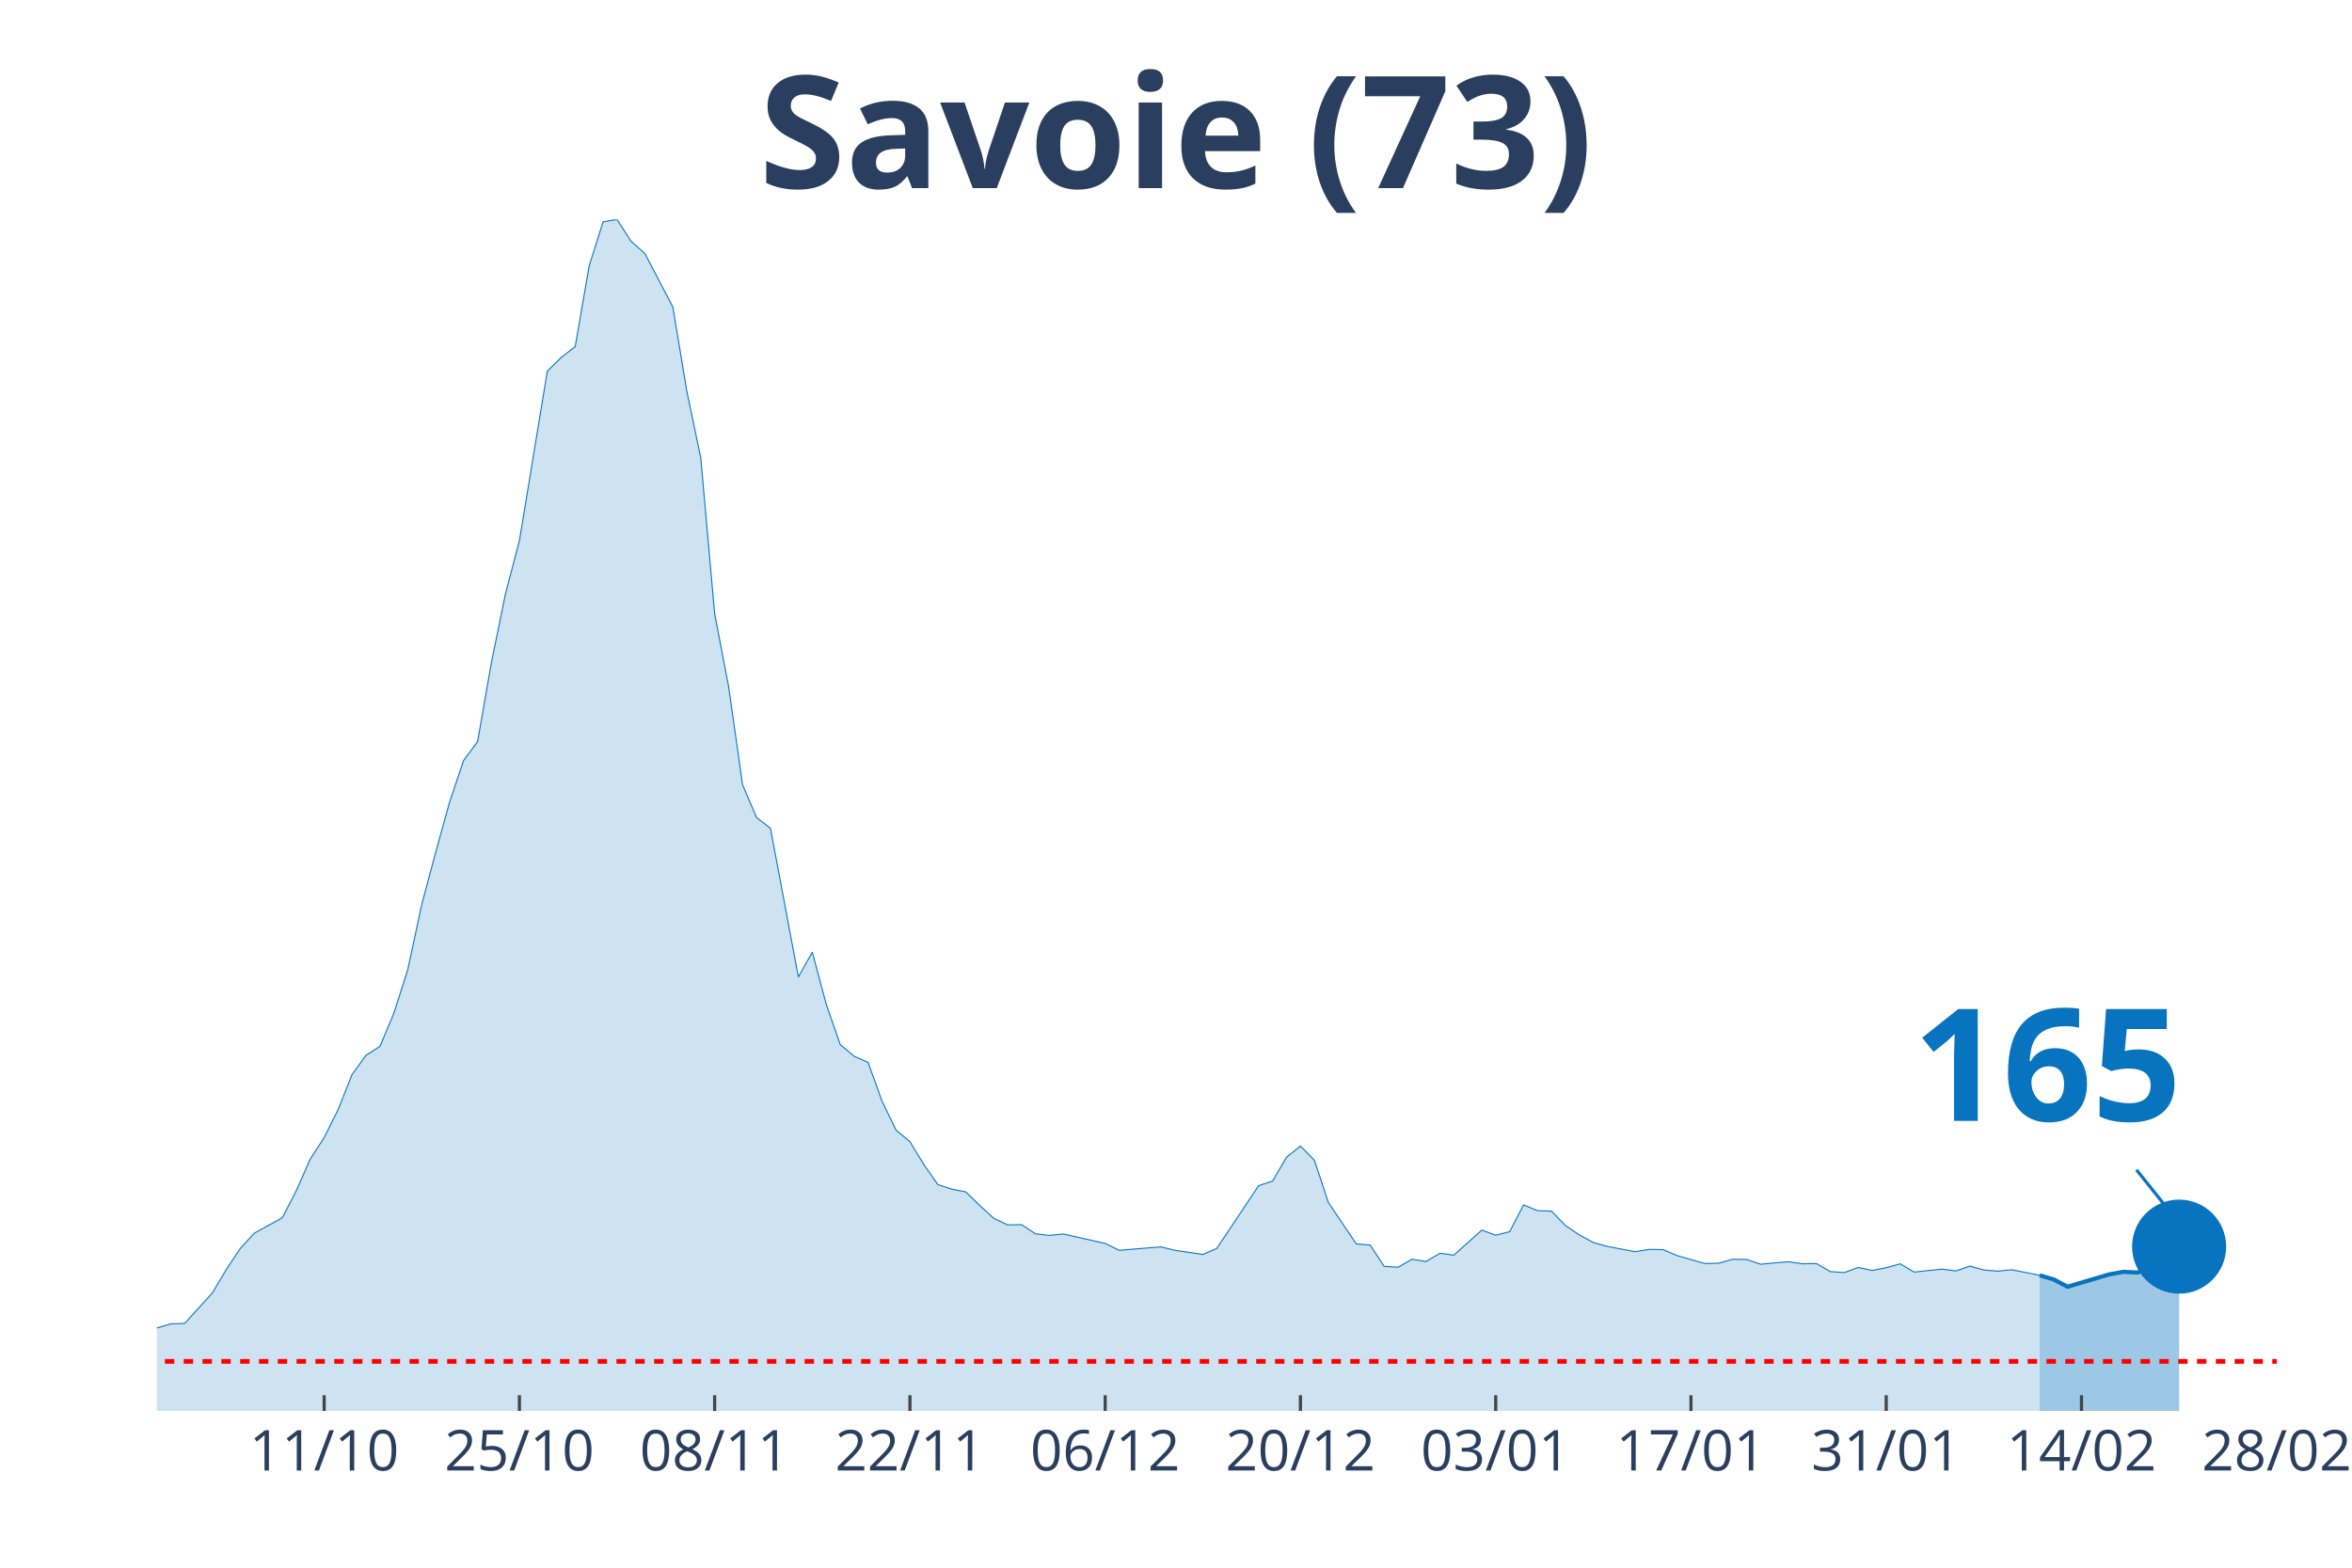
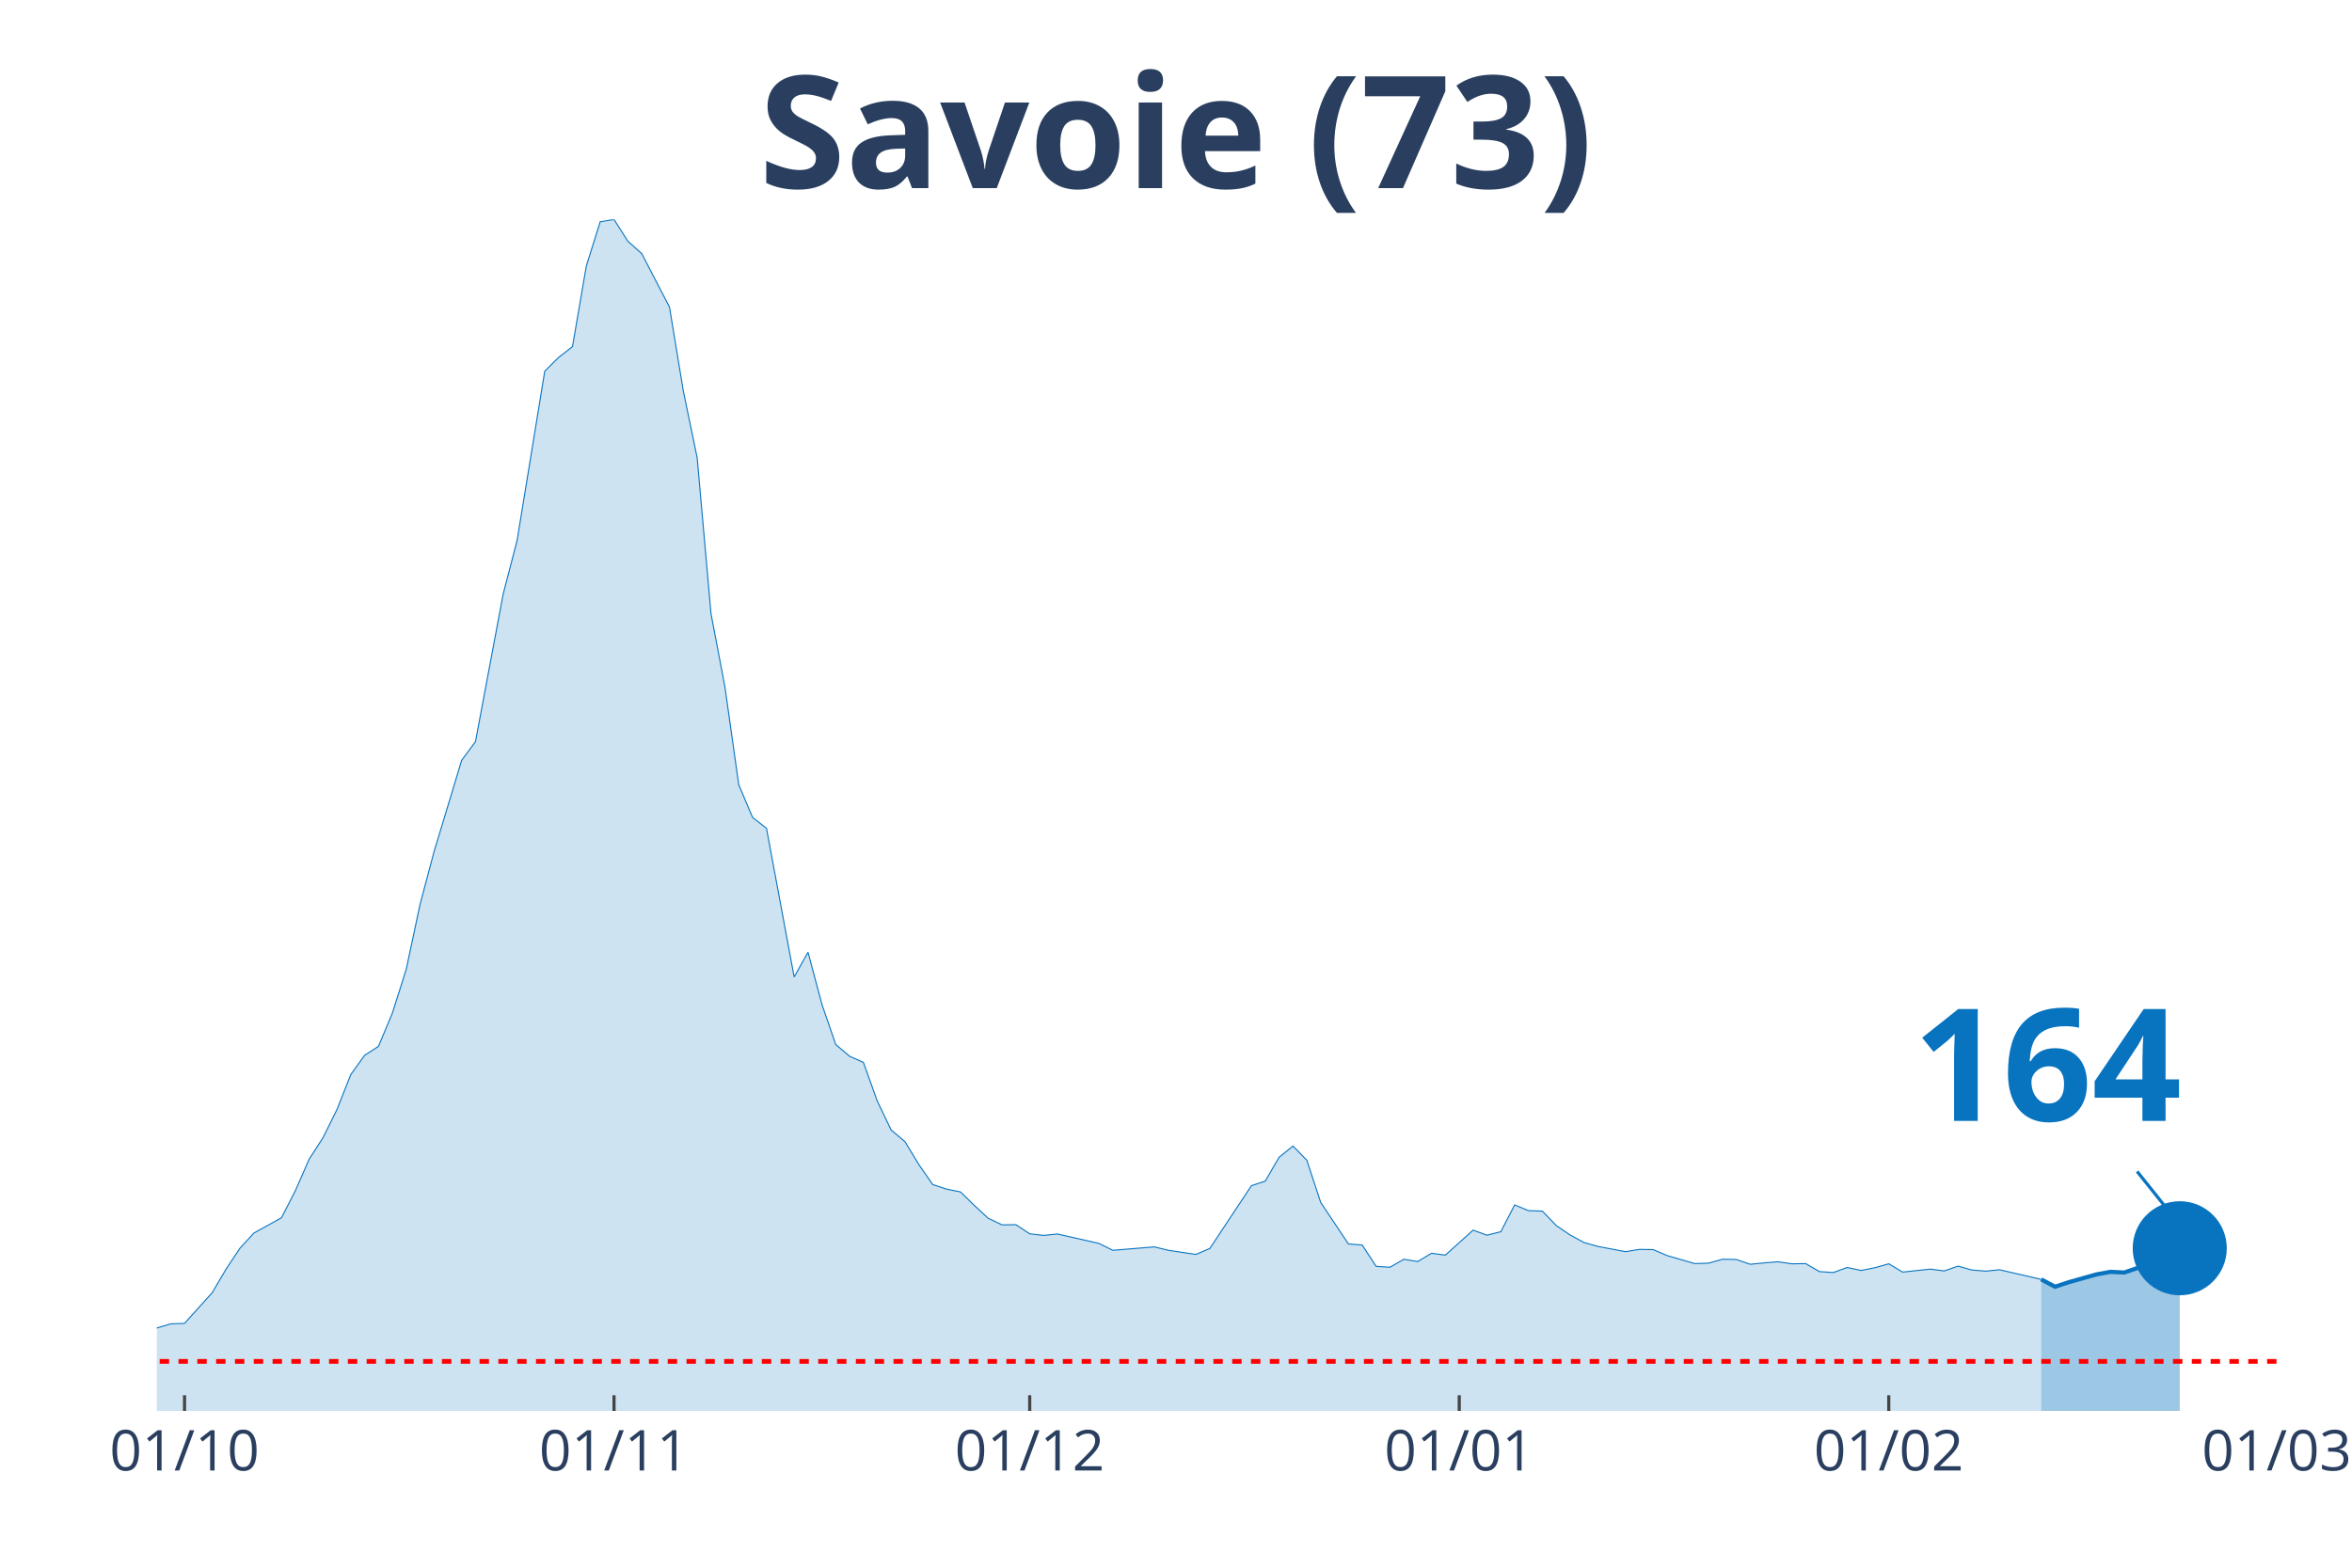
<svg xmlns="http://www.w3.org/2000/svg" class="main-svg" width="1125" height="750" style="" viewBox="0 0 750 500">
  <rect x="0" y="0" width="750" height="500" style="fill: rgb(0, 0, 0); fill-opacity: 0;" />
-   <defs id="defs-1e30ed">
+   <defs id="defs-d87e8c">
    <g class="clips">
-       <clipPath id="clip1e30edxyplot" class="plotclip">
+       <clipPath id="clipd87e8cxyplot" class="plotclip">
        <rect width="676" height="380" />
      </clipPath>
-       <clipPath class="axesclip" id="clip1e30edx">
+       <clipPath class="axesclip" id="clipd87e8cx">
        <rect x="50" y="0" width="676" height="500" />
      </clipPath>
-       <clipPath class="axesclip" id="clip1e30edy">
+       <clipPath class="axesclip" id="clipd87e8cy">
        <rect x="0" y="70" width="750" height="380" />
      </clipPath>
-       <clipPath class="axesclip" id="clip1e30edxy">
+       <clipPath class="axesclip" id="clipd87e8cxy">
        <rect x="50" y="70" width="676" height="380" />
      </clipPath>
    </g>
    <g class="gradients" />
  </defs>
  <g class="bglayer">
    <rect class="bg" x="50" y="70" width="676" height="380" style="fill: rgb(0, 0, 0); fill-opacity: 0; stroke-width: 0;" />
  </g>
  <g class="layer-below">
    <g class="imagelayer" />
    <g class="shapelayer" />
  </g>
  <g class="cartesianlayer">
    <g class="subplot xy">
      <g class="layer-subplot">
        <g class="shapelayer" />
        <g class="imagelayer" />
      </g>
      <g class="gridlayer">
        <g class="x">
-           <path class="xgrid crisp" transform="translate(103.37,0)" d="M0,70v380" style="stroke: rgb(255, 255, 255); stroke-opacity: 1; stroke-width: 1px;" />
-           <path class="xgrid crisp" transform="translate(165.63,0)" d="M0,70v380" style="stroke: rgb(255, 255, 255); stroke-opacity: 1; stroke-width: 1px;" />
-           <path class="xgrid crisp" transform="translate(227.89,0)" d="M0,70v380" style="stroke: rgb(255, 255, 255); stroke-opacity: 1; stroke-width: 1px;" />
-           <path class="xgrid crisp" transform="translate(290.16,0)" d="M0,70v380" style="stroke: rgb(255, 255, 255); stroke-opacity: 1; stroke-width: 1px;" />
-           <path class="xgrid crisp" transform="translate(352.42,0)" d="M0,70v380" style="stroke: rgb(255, 255, 255); stroke-opacity: 1; stroke-width: 1px;" />
-           <path class="xgrid crisp" transform="translate(414.68,0)" d="M0,70v380" style="stroke: rgb(255, 255, 255); stroke-opacity: 1; stroke-width: 1px;" />
-           <path class="xgrid crisp" transform="translate(476.95,0)" d="M0,70v380" style="stroke: rgb(255, 255, 255); stroke-opacity: 1; stroke-width: 1px;" />
-           <path class="xgrid crisp" transform="translate(539.21,0)" d="M0,70v380" style="stroke: rgb(255, 255, 255); stroke-opacity: 1; stroke-width: 1px;" />
-           <path class="xgrid crisp" transform="translate(601.47,0)" d="M0,70v380" style="stroke: rgb(255, 255, 255); stroke-opacity: 1; stroke-width: 1px;" />
-           <path class="xgrid crisp" transform="translate(663.74,0)" d="M0,70v380" style="stroke: rgb(255, 255, 255); stroke-opacity: 1; stroke-width: 1px;" />
+           <path class="xgrid crisp" transform="translate(58.84,0)" d="M0,70v380" style="stroke: rgb(255, 255, 255); stroke-opacity: 1; stroke-width: 1px;" />
+           <path class="xgrid crisp" transform="translate(195.8,0)" d="M0,70v380" style="stroke: rgb(255, 255, 255); stroke-opacity: 1; stroke-width: 1px;" />
+           <path class="xgrid crisp" transform="translate(328.35,0)" d="M0,70v380" style="stroke: rgb(255, 255, 255); stroke-opacity: 1; stroke-width: 1px;" />
+           <path class="xgrid crisp" transform="translate(465.32,0)" d="M0,70v380" style="stroke: rgb(255, 255, 255); stroke-opacity: 1; stroke-width: 1px;" />
+           <path class="xgrid crisp" transform="translate(602.29,0)" d="M0,70v380" style="stroke: rgb(255, 255, 255); stroke-opacity: 1; stroke-width: 1px;" />
        </g>
        <g class="y" />
      </g>
      <g class="zerolinelayer" />
      <path class="xlines-below" />
      <path class="ylines-below" />
      <g class="overlines-below" />
      <g class="xaxislayer-below" />
      <g class="yaxislayer-below" />
      <g class="overaxes-below" />
-       <g class="plot" transform="translate(50, 70)" clip-path="url('#clip1e30edxyplot')">
+       <g class="plot" transform="translate(50, 70)" clip-path="url('#clipd87e8cxyplot')">
        <g class="scatterlayer mlayer">
-           <g class="trace scatter tracef27f10" style="stroke-miterlimit: 2;">
+           <g class="trace scatter trace6391e8" style="stroke-miterlimit: 2;">
            <g class="fills">
              <g>
-                 <path class="js-fill" d="M600.39,380L-604.84,380L-604.84,378.76L-217.92,377.22L-213.47,377.3L-169,374.74L-164.55,374.52L-133.42,367.72L-128.97,367.43L-106.74,369.62L-102.29,369.55L-75.61,363.56L-71.16,362.24L-48.92,359.98L-44.47,360.42L-17.79,358.95L-13.34,357.93L-4.45,356.98L0,353.55L4.45,352.23L8.89,352.08L17.79,342.29L22.24,334.77L26.68,328.12L31.13,323.29L40.03,318.4L44.47,309.77L48.92,299.69L53.37,292.82L57.82,283.9L62.26,272.72L66.71,266.58L71.16,263.73L75.61,253.14L80.05,239.18L84.5,218.43L88.95,201.77L93.39,185.76L97.84,172.53L102.29,166.54L106.74,141.11L111.18,119.41L115.63,102.45L124.53,48.38L128.97,43.99L133.42,40.56L137.87,14.83L142.32,0.73L146.76,0L151.21,6.94L155.66,10.89L164.55,27.92L169,54.73L173.45,76L177.89,125.77L182.34,149L186.79,180.28L191.24,190.73L195.68,194.17L204.58,241.59L209.03,233.7L213.47,250.29L217.92,263.15L222.37,266.88L226.82,268.85L231.26,281.2L235.71,290.41L240.16,294.13L244.61,301.44L249.05,307.8L253.5,309.26L257.95,310.14L262.39,314.45L266.84,318.54L271.29,320.66L275.74,320.59L280.18,323.51L284.63,324.02L289.08,323.58L302.42,326.58L306.87,328.77L320.21,327.68L324.66,328.77L333.55,330.09L338,328.19L351.34,308.17L355.79,306.7L360.24,299.1L364.68,295.52L369.13,300.05L373.58,313.5L382.47,326.73L386.92,327.09L391.37,333.89L395.82,334.18L400.26,331.62L404.71,332.35L409.16,329.72L413.61,330.31L422.5,322.34L426.95,323.95L431.39,322.85L435.84,314.3L440.29,316.13L444.74,316.28L449.18,320.88L453.63,323.88L458.08,326.29L462.53,327.53L471.42,329.21L475.87,328.48L480.32,328.55L484.76,330.45L493.66,333.01L498.11,332.87L502.55,331.62L507,331.7L511.45,333.23L515.89,332.79L520.34,332.43L524.79,333.08L529.24,333.01L533.68,335.57L538.13,335.86L542.58,334.25L547.03,335.2L551.47,334.33L555.92,333.08L560.37,335.72L569.26,334.77L573.71,335.35L578.16,333.82L582.61,335.06L587.05,335.42L591.5,334.98L600.39,336.74" style="fill: rgb(8, 115, 191); fill-opacity: 0.2; stroke-width: 0;" />
+                 <path class="js-fill" d="M600.89,380L-600.89,380L-600.89,378.76L-216.5,377.22L-212.08,377.3L-167.9,374.74L-163.48,374.52L-132.55,367.72L-128.13,367.43L-106.04,369.62L-101.62,369.55L-75.11,363.56L-70.69,362.24L-48.6,359.98L-44.18,360.42L-17.67,358.95L-13.25,357.93L-4.42,356.98L0,353.55L4.42,352.23L8.84,352.08L17.67,342.29L22.09,334.77L26.51,328.12L30.93,323.29L39.76,318.4L44.18,309.77L48.6,299.69L53.02,292.82L57.44,283.9L61.86,272.72L66.27,266.58L70.69,263.73L75.11,253.14L79.53,239.18L83.95,218.43L88.37,201.77L97.2,172.53L101.62,166.54L110.46,119.41L114.88,102.45L123.71,48.38L128.13,43.99L132.55,40.56L136.97,14.83L141.39,0.73L145.8,0L150.22,6.94L154.64,10.89L163.48,27.92L167.9,54.73L172.31,76L176.73,125.77L181.15,149L185.57,180.28L189.99,190.73L194.41,194.17L203.24,241.59L207.66,233.7L212.08,250.29L216.5,263.15L220.92,266.88L225.33,268.85L229.75,281.2L234.17,290.41L238.59,294.13L243.01,301.44L247.42,307.8L251.84,309.26L256.26,310.14L260.68,314.45L265.1,318.54L269.52,320.66L273.93,320.59L278.35,323.51L282.77,324.02L287.19,323.58L300.44,326.58L304.86,328.77L318.12,327.68L322.54,328.77L331.37,330.09L335.79,328.19L349.05,308.17L353.46,306.7L357.88,299.1L362.3,295.52L366.72,300.05L371.14,313.5L379.97,326.73L384.39,327.09L388.81,333.89L393.23,334.18L397.65,331.62L402.07,332.35L406.48,329.72L410.9,330.31L419.74,322.34L424.16,323.95L428.58,322.85L432.99,314.3L437.41,316.13L441.83,316.28L446.25,320.88L450.67,323.88L455.08,326.29L459.5,327.53L468.34,329.21L472.76,328.48L477.18,328.55L481.59,330.45L490.43,333.01L494.85,332.87L499.27,331.62L503.69,331.7L508.1,333.23L512.52,332.79L516.94,332.43L521.36,333.08L525.78,333.01L530.2,335.57L534.61,335.86L539.03,334.25L543.45,335.2L547.87,334.33L552.29,333.08L556.71,335.72L565.54,334.77L569.96,335.35L574.38,333.82L578.8,335.06L583.22,335.42L587.63,334.98L600.89,338.05" style="fill: rgb(8, 115, 191); fill-opacity: 0.2; stroke-width: 0;" />
              </g>
            </g>
            <g class="errorbars" />
            <g class="lines">
-               <path class="js-line" d="M-604.84,378.76L-217.92,377.22L-213.47,377.3L-169,374.74L-164.55,374.52L-133.42,367.72L-128.97,367.43L-106.74,369.62L-102.29,369.55L-75.61,363.56L-71.16,362.24L-48.92,359.98L-44.47,360.42L-17.79,358.95L-13.34,357.93L-4.45,356.98L0,353.55L4.45,352.23L8.89,352.08L17.79,342.29L22.24,334.77L26.68,328.12L31.13,323.29L40.03,318.4L44.47,309.77L48.92,299.69L53.37,292.82L57.82,283.9L62.26,272.72L66.71,266.58L71.16,263.73L75.61,253.14L80.05,239.18L84.5,218.43L88.95,201.77L93.39,185.76L97.84,172.53L102.29,166.54L106.74,141.11L111.18,119.41L115.63,102.45L124.53,48.38L128.97,43.99L133.42,40.56L137.87,14.83L142.32,0.73L146.76,0L151.21,6.94L155.66,10.89L164.55,27.92L169,54.73L173.45,76L177.89,125.77L182.34,149L186.79,180.28L191.24,190.73L195.68,194.17L204.58,241.59L209.03,233.7L213.47,250.29L217.92,263.15L222.37,266.88L226.82,268.85L231.26,281.2L235.71,290.41L240.16,294.13L244.61,301.44L249.05,307.8L253.5,309.26L257.95,310.14L262.39,314.45L266.84,318.54L271.29,320.66L275.74,320.59L280.18,323.51L284.63,324.02L289.08,323.58L302.42,326.58L306.87,328.77L320.21,327.68L324.66,328.77L333.55,330.09L338,328.19L351.34,308.17L355.79,306.7L360.24,299.1L364.68,295.52L369.13,300.05L373.58,313.5L382.47,326.73L386.92,327.09L391.37,333.89L395.82,334.18L400.26,331.62L404.71,332.35L409.16,329.72L413.61,330.31L422.5,322.34L426.95,323.95L431.39,322.85L435.84,314.3L440.29,316.13L444.74,316.28L449.18,320.88L453.63,323.88L458.08,326.29L462.53,327.53L471.42,329.21L475.87,328.48L480.32,328.55L484.76,330.45L493.66,333.01L498.11,332.87L502.55,331.62L507,331.7L511.45,333.23L515.89,332.79L520.34,332.43L524.79,333.08L529.24,333.01L533.68,335.57L538.13,335.86L542.58,334.25L547.03,335.2L551.47,334.33L555.92,333.08L560.37,335.72L569.26,334.77L573.71,335.35L578.16,333.82L582.61,335.06L587.05,335.42L591.5,334.98L600.39,336.74" style="vector-effect: non-scaling-stroke; fill: none; stroke: rgb(8, 115, 191); stroke-opacity: 1; stroke-width: 0.5px; opacity: 1;" />
+               <path class="js-line" d="M-600.89,378.76L-216.5,377.22L-212.08,377.3L-167.9,374.74L-163.48,374.52L-132.55,367.72L-128.13,367.43L-106.04,369.62L-101.62,369.55L-75.11,363.56L-70.69,362.24L-48.6,359.98L-44.18,360.42L-17.67,358.95L-13.25,357.93L-4.42,356.98L0,353.55L4.42,352.23L8.84,352.08L17.67,342.29L22.09,334.77L26.51,328.12L30.93,323.29L39.76,318.4L44.18,309.77L48.6,299.69L53.02,292.82L57.44,283.9L61.86,272.72L66.27,266.58L70.69,263.73L75.11,253.14L79.53,239.18L83.95,218.43L88.37,201.77L97.2,172.53L101.62,166.54L110.46,119.41L114.88,102.45L123.71,48.38L128.13,43.99L132.55,40.56L136.97,14.83L141.39,0.73L145.8,0L150.22,6.94L154.64,10.89L163.48,27.92L167.9,54.73L172.31,76L176.73,125.77L181.15,149L185.57,180.28L189.99,190.73L194.41,194.17L203.24,241.59L207.66,233.7L212.08,250.29L216.5,263.15L220.92,266.88L225.33,268.85L229.75,281.2L234.17,290.41L238.59,294.13L243.01,301.44L247.42,307.8L251.84,309.26L256.26,310.14L260.68,314.45L265.1,318.54L269.52,320.66L273.93,320.59L278.35,323.51L282.77,324.02L287.19,323.58L300.44,326.58L304.86,328.77L318.12,327.68L322.54,328.77L331.37,330.09L335.79,328.19L349.05,308.17L353.46,306.7L357.88,299.1L362.3,295.52L366.72,300.05L371.14,313.5L379.97,326.73L384.39,327.09L388.81,333.89L393.23,334.18L397.65,331.62L402.07,332.35L406.48,329.72L410.9,330.31L419.74,322.34L424.16,323.95L428.58,322.85L432.99,314.3L437.41,316.13L441.83,316.28L446.25,320.88L450.67,323.88L455.08,326.29L459.5,327.53L468.34,329.21L472.76,328.48L477.18,328.55L481.59,330.45L490.43,333.01L494.85,332.87L499.27,331.62L503.69,331.7L508.1,333.23L512.52,332.79L516.94,332.43L521.36,333.08L525.78,333.01L530.2,335.57L534.61,335.86L539.03,334.25L543.45,335.2L547.87,334.33L552.29,333.08L556.71,335.72L565.54,334.77L569.96,335.35L574.38,333.82L578.8,335.06L583.22,335.42L587.63,334.98L600.89,338.05" style="vector-effect: non-scaling-stroke; fill: none; stroke: rgb(8, 115, 191); stroke-opacity: 1; stroke-width: 0.5px; opacity: 1;" />
            </g>
            <g class="points" />
            <g class="text" />
          </g>
-           <g class="trace scatter trace859218" style="stroke-miterlimit: 2;">
+           <g class="trace scatter traced8c7b0" style="stroke-miterlimit: 2;">
            <g class="fills">
              <g>
-                 <path class="js-fill" d="M644.87,380L600.39,380L600.39,336.74L604.84,338.05L609.29,340.39L622.63,336.45L627.08,335.64L631.53,335.86L635.97,334.4L640.42,329.58L644.87,327.6" style="fill: rgb(8, 115, 191); fill-opacity: 0.4; stroke-width: 0;" />
+                 <path class="js-fill" d="M645.07,380L600.89,380L600.89,338.05L605.31,340.39L609.73,338.93L618.56,336.45L622.98,335.64L627.4,335.86L631.82,334.33L636.24,329.5L640.65,327.53L645.07,328.12" style="fill: rgb(8, 115, 191); fill-opacity: 0.4; stroke-width: 0;" />
              </g>
            </g>
            <g class="errorbars" />
            <g class="lines">
-               <path class="js-line" d="M600.39,336.74L604.84,338.05L609.29,340.39L622.63,336.45L627.08,335.64L631.53,335.86L635.97,334.4L640.42,329.58L644.87,327.6" style="vector-effect: non-scaling-stroke; fill: none; stroke: rgb(8, 115, 191); stroke-opacity: 1; stroke-width: 2px; opacity: 1;" />
+               <path class="js-line" d="M600.89,338.05L605.31,340.39L609.73,338.93L618.56,336.45L622.98,335.64L627.4,335.86L631.82,334.33L636.24,329.5L640.65,327.53L645.07,328.12" style="vector-effect: non-scaling-stroke; fill: none; stroke: rgb(8, 115, 191); stroke-opacity: 1; stroke-width: 2px; opacity: 1;" />
            </g>
            <g class="points" />
            <g class="text" />
          </g>
-           <g class="trace scatter tracef39f19" style="stroke-miterlimit: 2; opacity: 1;">
+           <g class="trace scatter traceeb854d" style="stroke-miterlimit: 2; opacity: 1;">
            <g class="fills" />
            <g class="errorbars" />
            <g class="lines" />
            <g class="points">
-               <path class="point" transform="translate(644.87,327.6)" d="M15,0A15,15 0 1,1 0,-15A15,15 0 0,1 15,0Z" style="opacity: 1; stroke-width: 0px; fill: rgb(8, 115, 191); fill-opacity: 1;" />
+               <path class="point" transform="translate(645.07,328.12)" d="M15,0A15,15 0 1,1 0,-15A15,15 0 0,1 15,0Z" style="opacity: 1; stroke-width: 0px; fill: rgb(8, 115, 191); fill-opacity: 1;" />
            </g>
            <g class="text" />
          </g>
        </g>
      </g>
      <g class="overplot" />
      <path class="xlines-above crisp" style="fill: none; stroke-width: 1px; stroke: rgb(0, 0, 0); stroke-opacity: 0;" d="" />
      <path class="ylines-above crisp" style="fill: none;" d="M0,0" />
      <g class="overlines-above" />
      <g class="xaxislayer-above">
-         <path class="xtick ticks crisp" d="M0,450v-5" transform="translate(103.37,0)" style="stroke: rgb(68, 68, 68); stroke-opacity: 1; stroke-width: 1px;" />
-         <path class="xtick ticks crisp" d="M0,450v-5" transform="translate(165.63,0)" style="stroke: rgb(68, 68, 68); stroke-opacity: 1; stroke-width: 1px;" />
-         <path class="xtick ticks crisp" d="M0,450v-5" transform="translate(227.89,0)" style="stroke: rgb(68, 68, 68); stroke-opacity: 1; stroke-width: 1px;" />
-         <path class="xtick ticks crisp" d="M0,450v-5" transform="translate(290.16,0)" style="stroke: rgb(68, 68, 68); stroke-opacity: 1; stroke-width: 1px;" />
-         <path class="xtick ticks crisp" d="M0,450v-5" transform="translate(352.42,0)" style="stroke: rgb(68, 68, 68); stroke-opacity: 1; stroke-width: 1px;" />
-         <path class="xtick ticks crisp" d="M0,450v-5" transform="translate(414.68,0)" style="stroke: rgb(68, 68, 68); stroke-opacity: 1; stroke-width: 1px;" />
-         <path class="xtick ticks crisp" d="M0,450v-5" transform="translate(476.95,0)" style="stroke: rgb(68, 68, 68); stroke-opacity: 1; stroke-width: 1px;" />
-         <path class="xtick ticks crisp" d="M0,450v-5" transform="translate(539.21,0)" style="stroke: rgb(68, 68, 68); stroke-opacity: 1; stroke-width: 1px;" />
-         <path class="xtick ticks crisp" d="M0,450v-5" transform="translate(601.47,0)" style="stroke: rgb(68, 68, 68); stroke-opacity: 1; stroke-width: 1px;" />
-         <path class="xtick ticks crisp" d="M0,450v-5" transform="translate(663.74,0)" style="stroke: rgb(68, 68, 68); stroke-opacity: 1; stroke-width: 1px;" />
+         <path class="xtick ticks crisp" d="M0,450v-5" transform="translate(58.84,0)" style="stroke: rgb(68, 68, 68); stroke-opacity: 1; stroke-width: 1px;" />
+         <path class="xtick ticks crisp" d="M0,450v-5" transform="translate(195.8,0)" style="stroke: rgb(68, 68, 68); stroke-opacity: 1; stroke-width: 1px;" />
+         <path class="xtick ticks crisp" d="M0,450v-5" transform="translate(328.35,0)" style="stroke: rgb(68, 68, 68); stroke-opacity: 1; stroke-width: 1px;" />
+         <path class="xtick ticks crisp" d="M0,450v-5" transform="translate(465.32,0)" style="stroke: rgb(68, 68, 68); stroke-opacity: 1; stroke-width: 1px;" />
+         <path class="xtick ticks crisp" d="M0,450v-5" transform="translate(602.29,0)" style="stroke: rgb(68, 68, 68); stroke-opacity: 1; stroke-width: 1px;" />
        <g class="xtick">
-           <text text-anchor="middle" x="0" y="469" transform="translate(103.37,0)" style="font-family: 'Open Sans', verdana, arial, sans-serif; font-size: 18px; fill: rgb(42, 63, 95); fill-opacity: 1; white-space: pre;">11/10</text>
+           <text text-anchor="middle" x="0" y="469" transform="translate(58.84,0)" style="font-family: 'Open Sans', verdana, arial, sans-serif; font-size: 18px; fill: rgb(42, 63, 95); fill-opacity: 1; white-space: pre;">01/10</text>
        </g>
        <g class="xtick">
-           <text text-anchor="middle" x="0" y="469" transform="translate(165.63,0)" style="font-family: 'Open Sans', verdana, arial, sans-serif; font-size: 18px; fill: rgb(42, 63, 95); fill-opacity: 1; white-space: pre;">25/10</text>
+           <text text-anchor="middle" x="0" y="469" transform="translate(195.8,0)" style="font-family: 'Open Sans', verdana, arial, sans-serif; font-size: 18px; fill: rgb(42, 63, 95); fill-opacity: 1; white-space: pre;">01/11</text>
        </g>
        <g class="xtick">
-           <text text-anchor="middle" x="0" y="469" transform="translate(227.89,0)" style="font-family: 'Open Sans', verdana, arial, sans-serif; font-size: 18px; fill: rgb(42, 63, 95); fill-opacity: 1; white-space: pre;">08/11</text>
+           <text text-anchor="middle" x="0" y="469" transform="translate(328.35,0)" style="font-family: 'Open Sans', verdana, arial, sans-serif; font-size: 18px; fill: rgb(42, 63, 95); fill-opacity: 1; white-space: pre;">01/12</text>
        </g>
        <g class="xtick">
-           <text text-anchor="middle" x="0" y="469" transform="translate(290.16,0)" style="font-family: 'Open Sans', verdana, arial, sans-serif; font-size: 18px; fill: rgb(42, 63, 95); fill-opacity: 1; white-space: pre;">22/11</text>
+           <text text-anchor="middle" x="0" y="469" transform="translate(465.32,0)" style="font-family: 'Open Sans', verdana, arial, sans-serif; font-size: 18px; fill: rgb(42, 63, 95); fill-opacity: 1; white-space: pre;">01/01</text>
        </g>
        <g class="xtick">
-           <text text-anchor="middle" x="0" y="469" transform="translate(352.42,0)" style="font-family: 'Open Sans', verdana, arial, sans-serif; font-size: 18px; fill: rgb(42, 63, 95); fill-opacity: 1; white-space: pre;">06/12</text>
+           <text text-anchor="middle" x="0" y="469" transform="translate(602.29,0)" style="font-family: 'Open Sans', verdana, arial, sans-serif; font-size: 18px; fill: rgb(42, 63, 95); fill-opacity: 1; white-space: pre;">01/02</text>
        </g>
        <g class="xtick">
-           <text text-anchor="middle" x="0" y="469" transform="translate(414.68,0)" style="font-family: 'Open Sans', verdana, arial, sans-serif; font-size: 18px; fill: rgb(42, 63, 95); fill-opacity: 1; white-space: pre;">20/12</text>
-         </g>
-         <g class="xtick">
-           <text text-anchor="middle" x="0" y="469" transform="translate(476.95,0)" style="font-family: 'Open Sans', verdana, arial, sans-serif; font-size: 18px; fill: rgb(42, 63, 95); fill-opacity: 1; white-space: pre;">03/01</text>
-         </g>
-         <g class="xtick">
-           <text text-anchor="middle" x="0" y="469" transform="translate(539.21,0)" style="font-family: 'Open Sans', verdana, arial, sans-serif; font-size: 18px; fill: rgb(42, 63, 95); fill-opacity: 1; white-space: pre;">17/01</text>
-         </g>
-         <g class="xtick">
-           <text text-anchor="middle" x="0" y="469" transform="translate(601.47,0)" style="font-family: 'Open Sans', verdana, arial, sans-serif; font-size: 18px; fill: rgb(42, 63, 95); fill-opacity: 1; white-space: pre;">31/01</text>
-         </g>
-         <g class="xtick">
-           <text text-anchor="middle" x="0" y="469" transform="translate(663.74,0)" style="font-family: 'Open Sans', verdana, arial, sans-serif; font-size: 18px; fill: rgb(42, 63, 95); fill-opacity: 1; white-space: pre;">14/02</text>
-         </g>
-         <g class="xtick">
-           <text text-anchor="middle" x="0" y="469" transform="translate(726,0)" style="font-family: 'Open Sans', verdana, arial, sans-serif; font-size: 18px; fill: rgb(42, 63, 95); fill-opacity: 1; white-space: pre;">28/02</text>
+           <text text-anchor="middle" x="0" y="469" transform="translate(726,0)" style="font-family: 'Open Sans', verdana, arial, sans-serif; font-size: 18px; fill: rgb(42, 63, 95); fill-opacity: 1; white-space: pre;">01/03</text>
        </g>
      </g>
      <g class="yaxislayer-above" />
      <g class="overaxes-above" />
    </g>
  </g>
  <g class="polarlayer" />
  <g class="ternarylayer" />
  <g class="geolayer" />
  <g class="funnelarealayer" />
  <g class="pielayer" />
  <g class="treemaplayer" />
  <g class="sunburstlayer" />
  <g class="glimages" />
-   <defs id="topdefs-1e30ed">
+   <defs id="topdefs-d87e8c">
    <g class="clips" />
  </defs>
  <g class="layer-above">
    <g class="imagelayer" />
    <g class="shapelayer">
-       <path data-index="0" fill-rule="evenodd" d="M-2449.42,434.2L801.61,434.2" clip-path="url('#clip1e30edxy')" style="opacity: 1; stroke: rgb(255, 0, 0); stroke-opacity: 1; fill: rgb(0, 0, 0); fill-opacity: 0; stroke-dasharray: 3px, 3px; stroke-width: 1.5px;" />
+       <path data-index="0" fill-rule="evenodd" d="M-2433.08,434.2L796.69,434.2" clip-path="url('#clipd87e8cxy')" style="opacity: 1; stroke: rgb(255, 0, 0); stroke-opacity: 1; fill: rgb(0, 0, 0); fill-opacity: 0; stroke-dasharray: 3px, 3px; stroke-width: 1.5px;" />
    </g>
  </g>
  <g class="infolayer">
    <g class="g-gtitle">
      <text class="gtitle" x="375" y="25" text-anchor="middle" dy="0.7em" style="font-family: 'Open Sans', verdana, arial, sans-serif; font-size: 50px; fill: rgb(42, 63, 95); opacity: 1; font-weight: normal; white-space: pre;">
        <tspan style="font-weight:bold">Savoie (73)</tspan>
      </text>
    </g>
    <g class="g-xtitle" />
    <g class="annotation" data-index="0" style="opacity: 1;">
-       <g class="annotation-text-g" transform="rotate(0,652.87,337.6)">
+       <g class="annotation-text-g" transform="rotate(0,653.07,338.12)">
        <g class="cursor-pointer" transform="translate(595, 302)">
          <rect class="bg" x="0.5" y="0.5" width="115" height="71" style="stroke-width: 1px; stroke: rgb(0, 0, 0); stroke-opacity: 0; fill: rgb(255, 255, 255); fill-opacity: 0.6;" />
          <text class="annotation-text" text-anchor="middle" x="57.812" y="55.5" style="font-family: 'Open Sans', verdana, arial, sans-serif; font-size: 50px; fill: rgb(8, 115, 191); fill-opacity: 1; white-space: pre;">
-             <tspan style="font-weight:bold">165 </tspan>
+             <tspan style="font-weight:bold">164 </tspan>
          </text>
        </g>
      </g>
      <g class="annotation-arrow-g" style="opacity: 1;">
-         <path d="M681.27,373.1L692.87,387.6" style="stroke-width: 1px; stroke: rgb(8, 115, 191); stroke-opacity: 1; stroke-dasharray: 0px, 0px, 18.569px, 18.569px;" />
+         <path d="M681.47,373.62L693.07,388.12" style="stroke-width: 1px; stroke: rgb(8, 115, 191); stroke-opacity: 1; stroke-dasharray: 0px, 0px, 18.569px, 18.569px;" />
      </g>
    </g>
  </g>
</svg>
